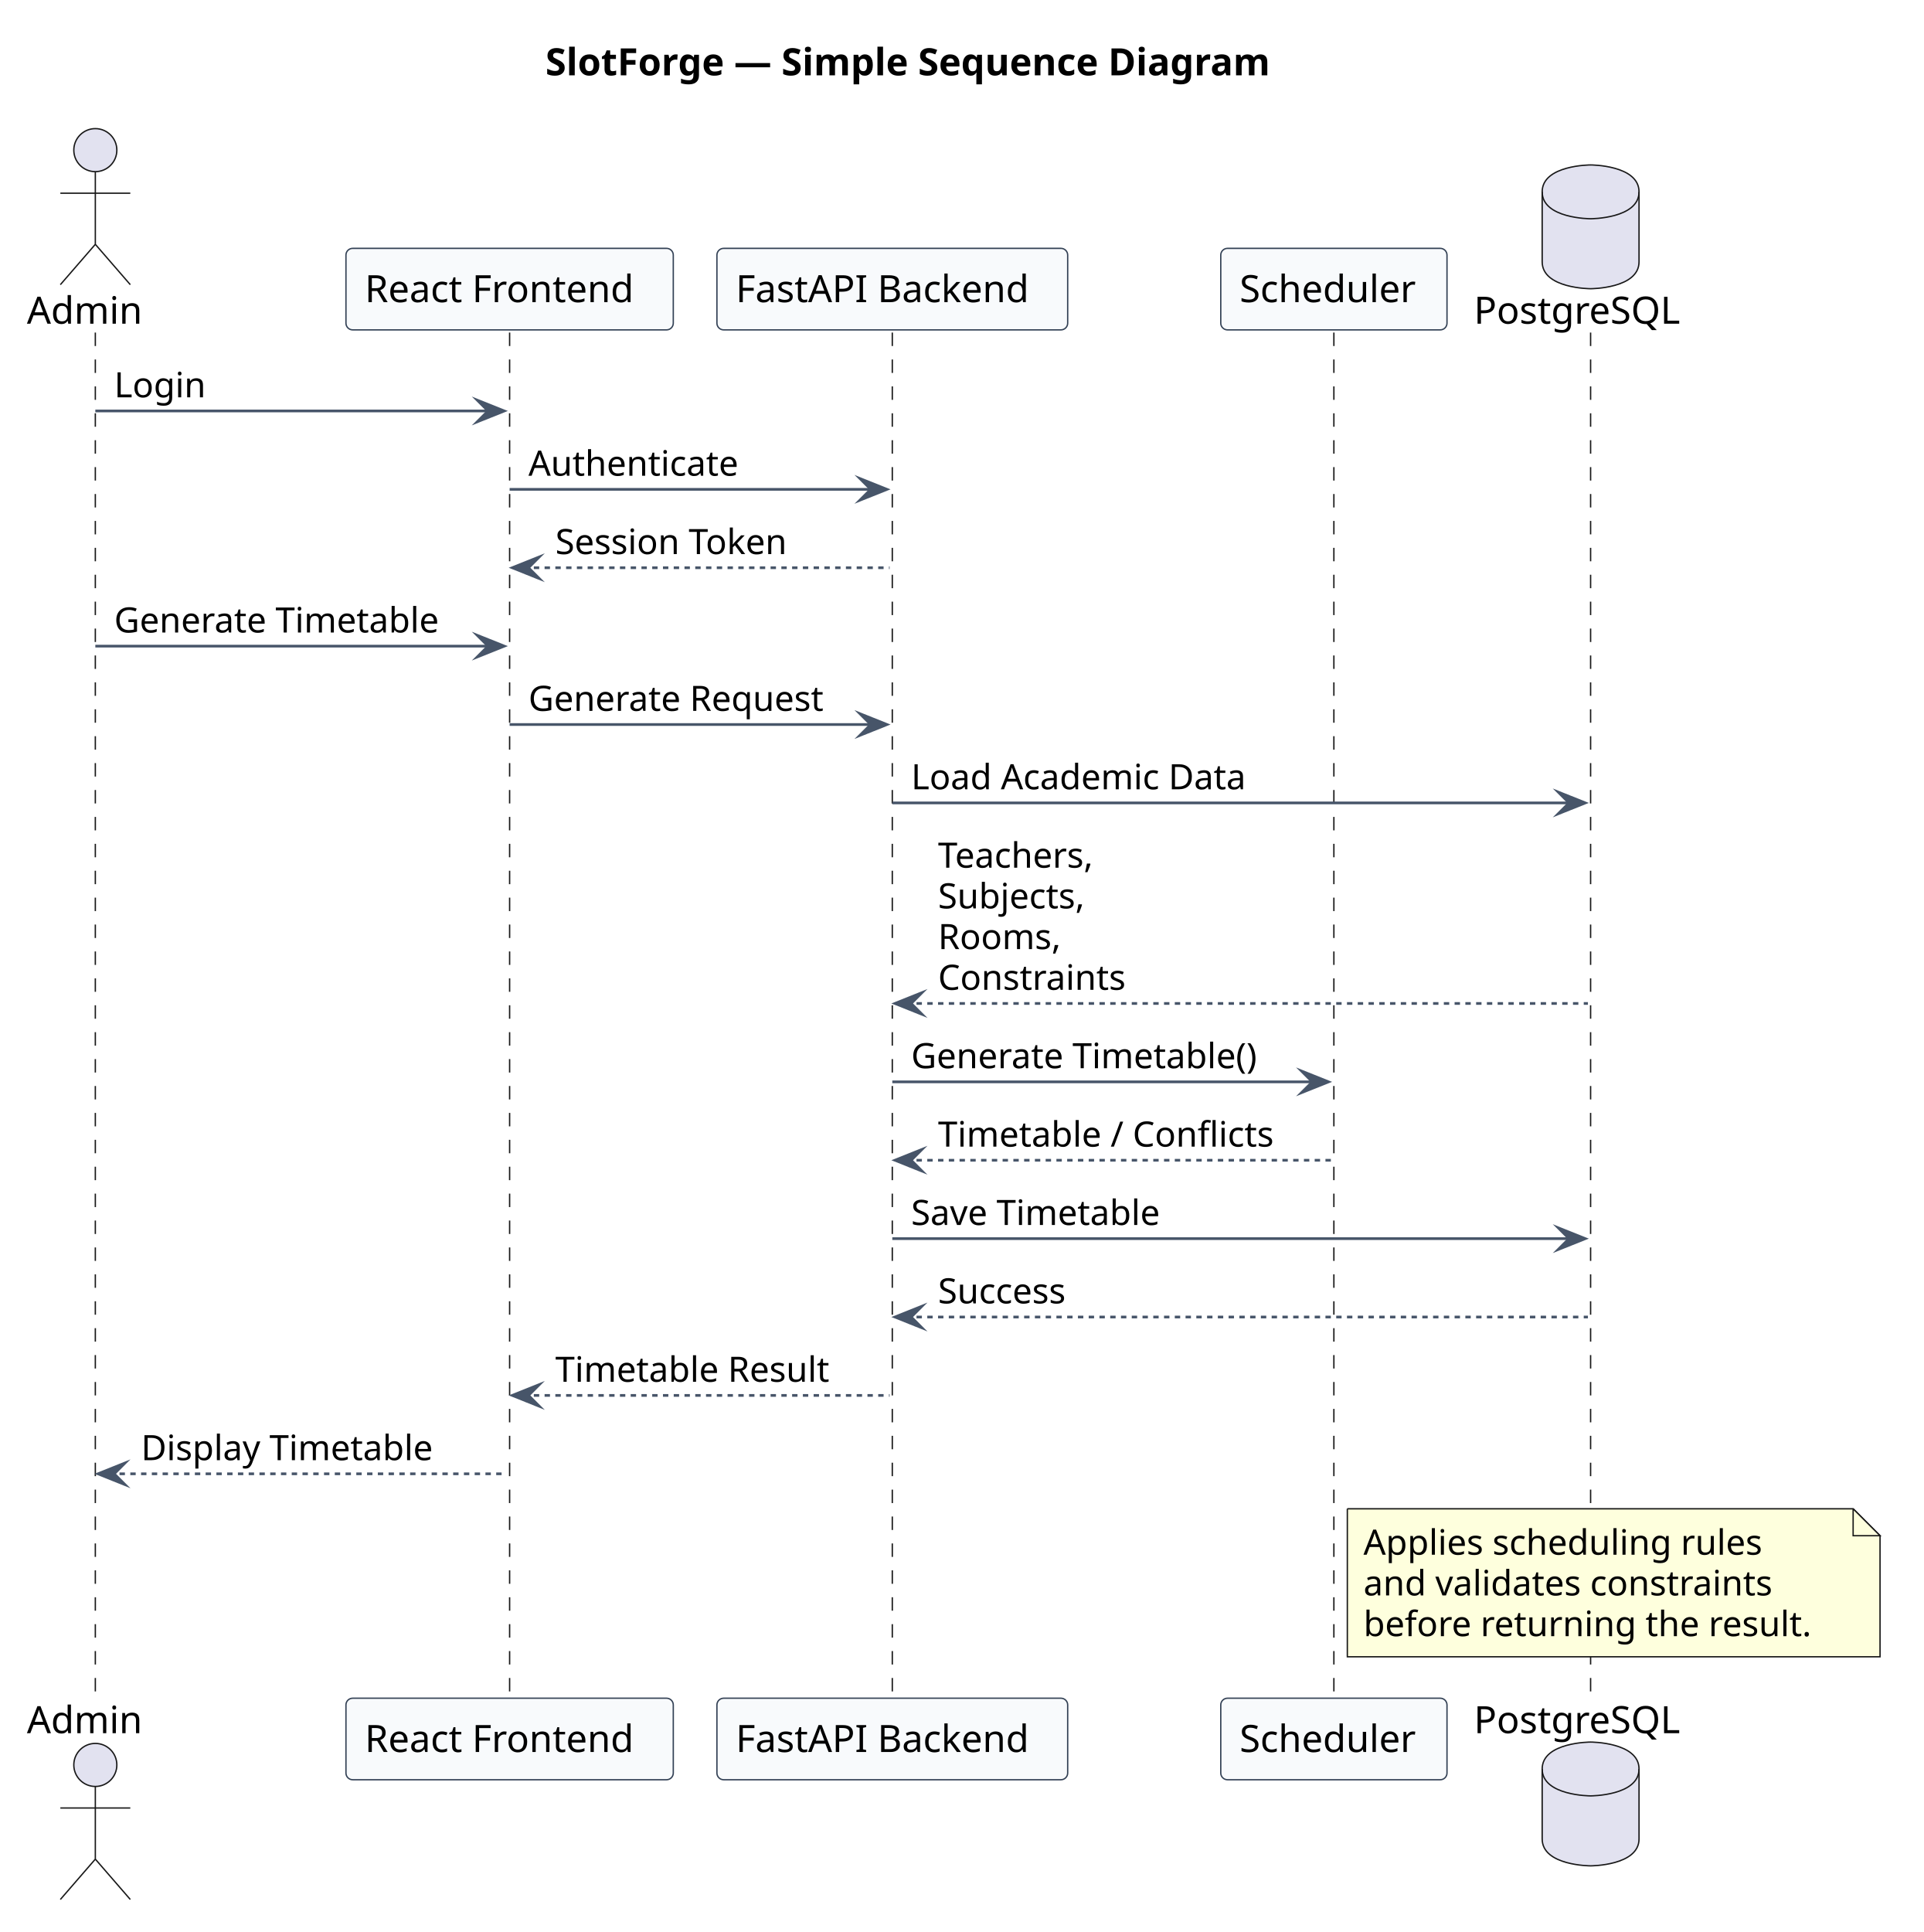
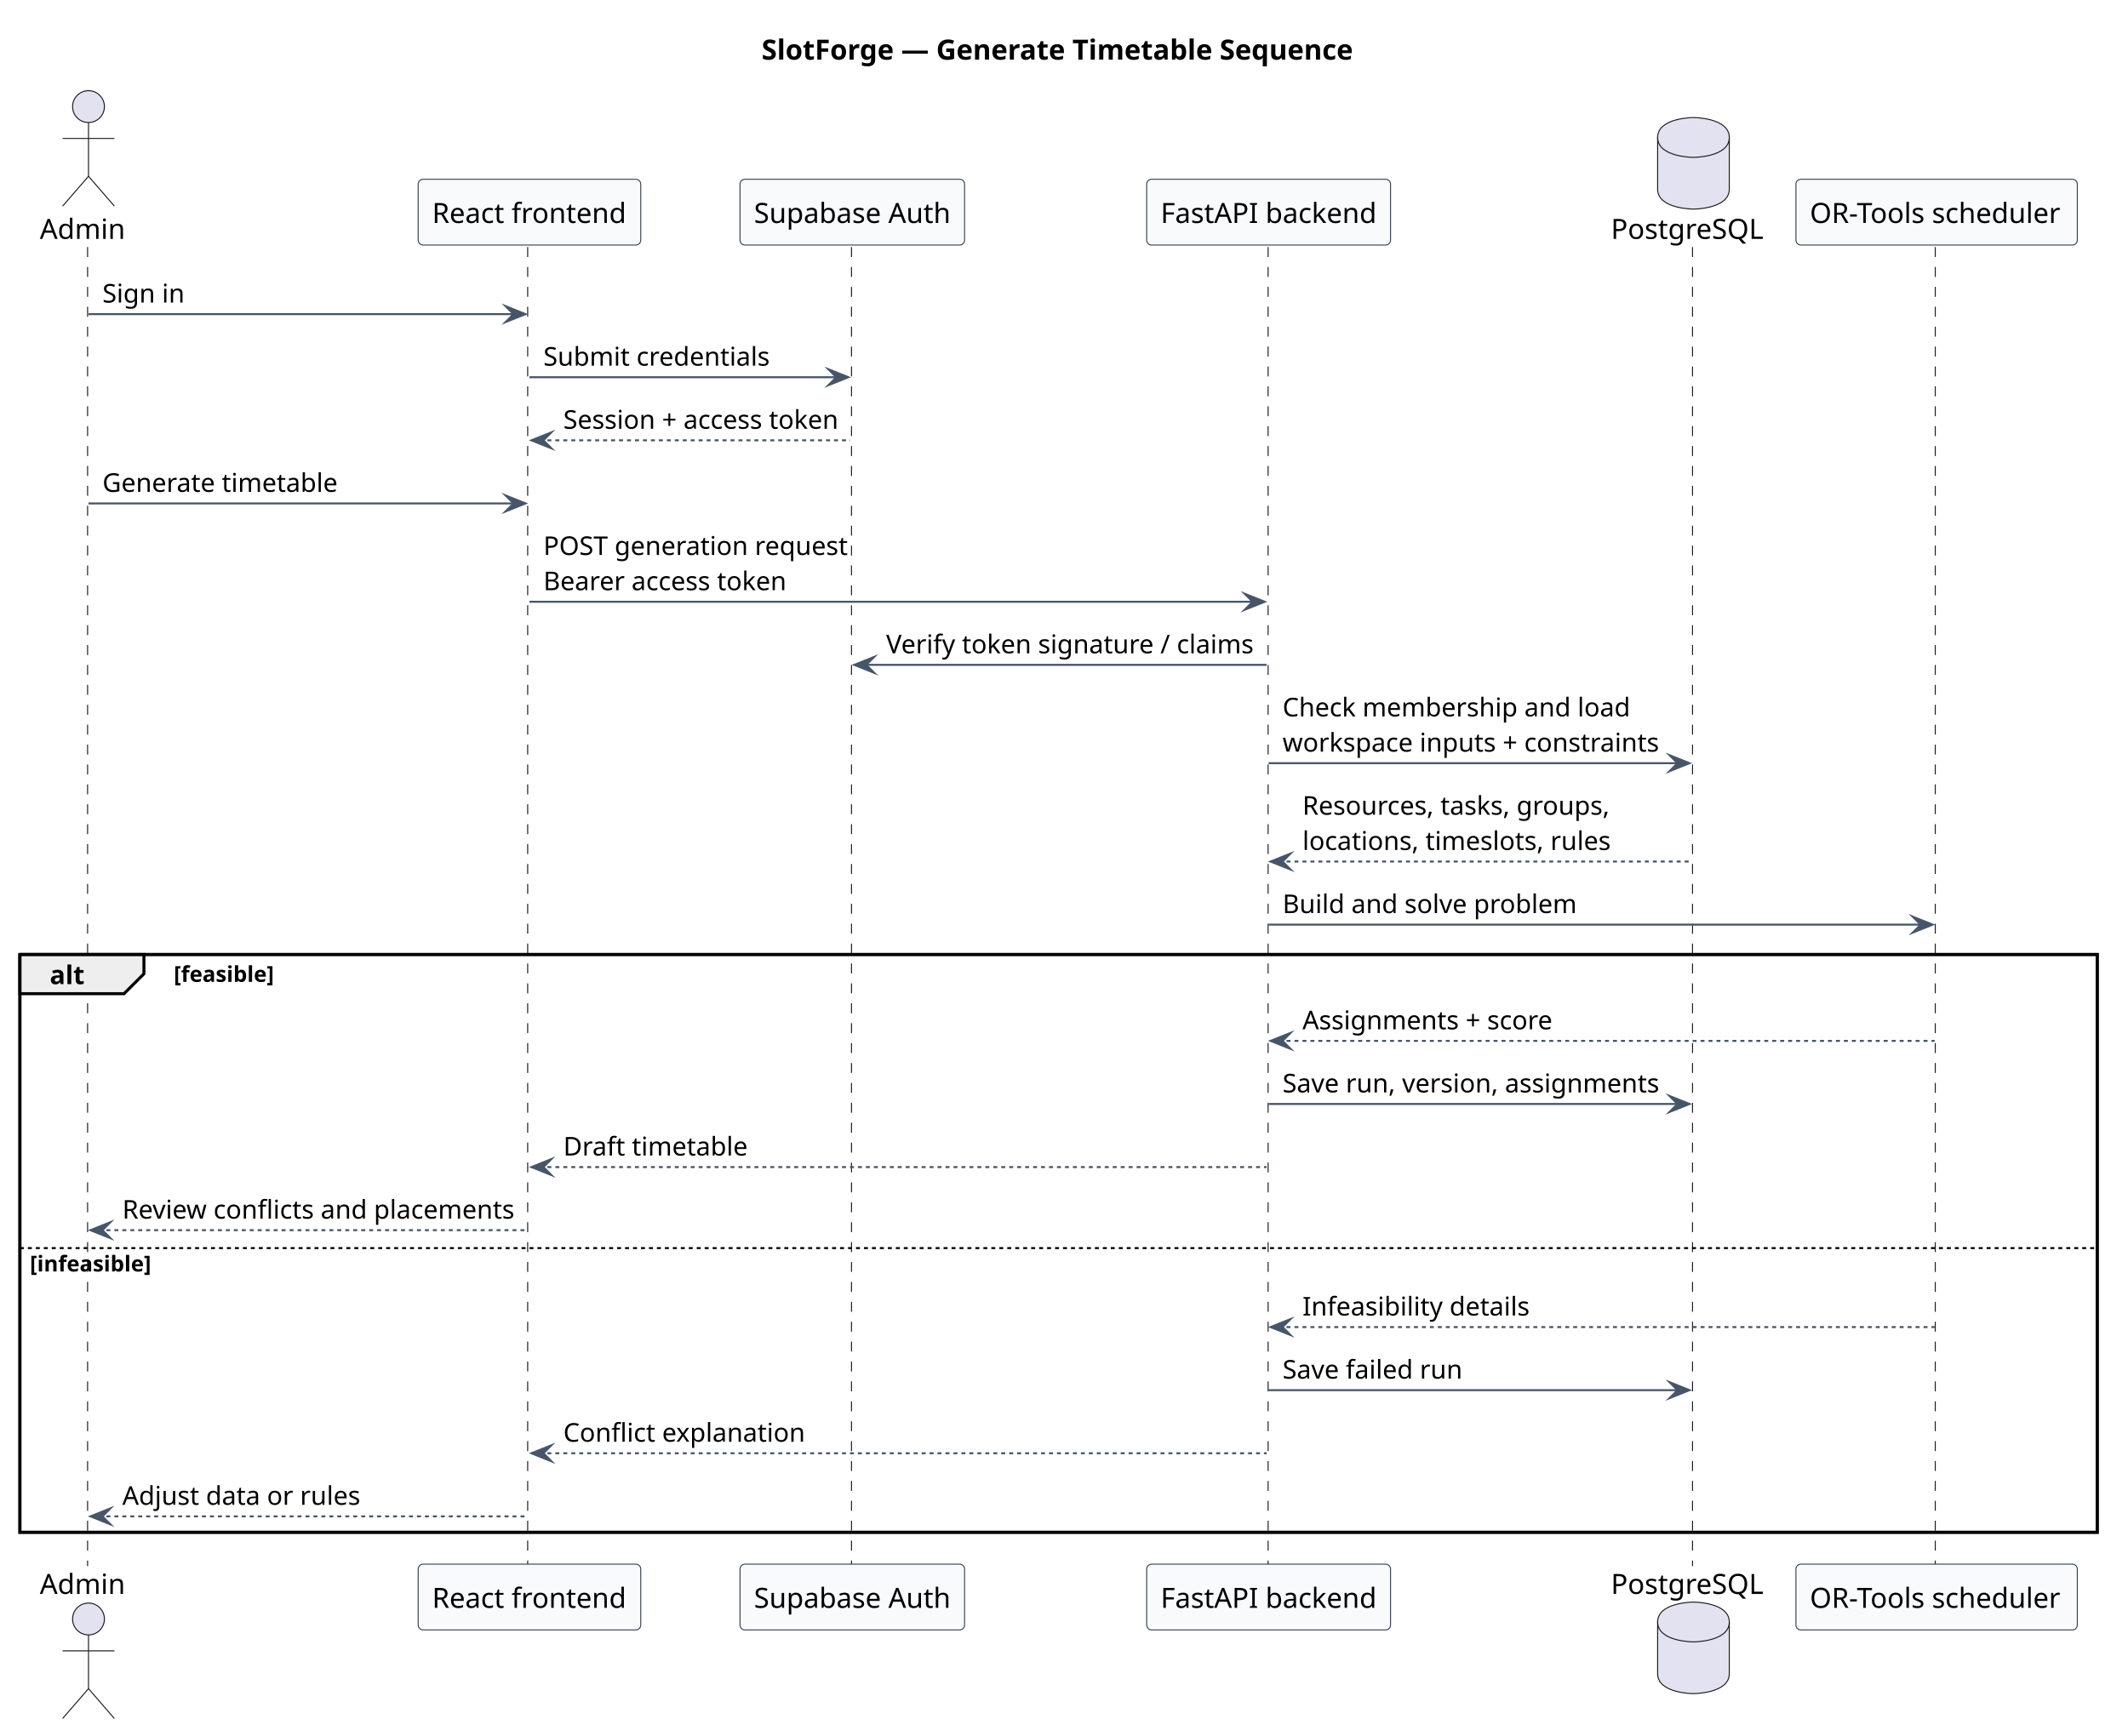
- <svg xmlns="http://www.w3.org/2000/svg" version="1.1" data-diagram-type="SEQUENCE" style="width:715px;height:718px;background:#FFFFFF;" width="715px" height="718px" viewBox="0 0 715 718" zoomAndPan="magnify" preserveAspectRatio="none" contentStyleType="text/css">
+ <svg xmlns="http://www.w3.org/2000/svg" contentStyleType="text/css" data-diagram-type="SEQUENCE" height="872px" preserveAspectRatio="none" style="width:1069px;height:872px;background:#FFFFFF;" version="1.1" viewBox="0 0 1069 872" width="1069px" zoomAndPan="magnify">
  <defs />
-   <g font-family="sans-serif" lengthAdjust="spacing">
+   <g>
    <g class="title" data-source-line="1">
-       <text x="202.739" y="27.995" fill="#000" font-size="14" textLength="307.727" font-weight="700">SlotForge — Simple Sequence Diagram</text>
+       <text fill="#000000" font-family="sans-serif" font-size="14" font-weight="700" lengthAdjust="spacing" textLength="297.373" x="382.584" y="29.966">SlotForge — Generate Timetable Sequence</text>
    </g>
-     <g>
-       <rect x="31.932" y="123.594" width="8" height="507.523" fill="#000" fill-opacity="0" />
-       <line x1="35.432" y1="123.594" x2="35.432" y2="631.117" style="stroke:#181818;stroke-width:0.5;stroke-dasharray:5,5;" />
+     <rect fill="none" height="290.336" style="stroke:#000000;stroke-width:1.5;" width="1043.54" x="10" y="479.608" />
+     <g class="participant-lifeline" data-entity-uid="part1" data-qualified-name="Admin" data-source-line="8" id="part1-lifeline">
+       <g>
+         <rect fill="#000000" fill-opacity="0" height="662.808" width="8" x="40.455" y="124.136" />
+         <line style="stroke:#181818;stroke-width:0.5;stroke-dasharray:5,5;" x1="44" x2="44" y1="124.136" y2="786.944" />
+       </g>
    </g>
-     <g>
-       <rect x="185.919" y="123.594" width="8" height="507.523" fill="#000" fill-opacity="0" />
-       <line x1="189.419" y1="123.594" x2="189.419" y2="631.117" style="stroke:#181818;stroke-width:0.5;stroke-dasharray:5,5;" />
+     <g class="participant-lifeline" data-entity-uid="part2" data-qualified-name="Frontend" data-source-line="9" id="part2-lifeline">
+       <g>
+         <rect fill="#000000" fill-opacity="0" height="662.808" width="8" x="261.977" y="124.136" />
+         <line style="stroke:#181818;stroke-width:0.5;stroke-dasharray:5,5;" x1="265.075" x2="265.075" y1="124.136" y2="786.944" />
+       </g>
    </g>
-     <g>
-       <rect x="328.157" y="123.594" width="8" height="507.523" fill="#000" fill-opacity="0" />
-       <line x1="331.657" y1="123.594" x2="331.657" y2="631.117" style="stroke:#181818;stroke-width:0.5;stroke-dasharray:5,5;" />
+     <g class="participant-lifeline" data-entity-uid="part3" data-qualified-name="Auth" data-source-line="10" id="part3-lifeline">
+       <g>
+         <rect fill="#000000" fill-opacity="0" height="662.808" width="8" x="424.154" y="124.136" />
+         <line style="stroke:#181818;stroke-width:0.5;stroke-dasharray:5,5;" x1="427.748" x2="427.748" y1="124.136" y2="786.944" />
+       </g>
    </g>
-     <g>
-       <rect x="492.288" y="123.594" width="8" height="507.523" fill="#000" fill-opacity="0" />
-       <line x1="495.788" y1="123.594" x2="495.788" y2="631.117" style="stroke:#181818;stroke-width:0.5;stroke-dasharray:5,5;" />
+     <g class="participant-lifeline" data-entity-uid="part4" data-qualified-name="Backend" data-source-line="11" id="part4-lifeline">
+       <g>
+         <rect fill="#000000" fill-opacity="0" height="662.808" width="8" x="633.287" y="124.136" />
+         <line style="stroke:#181818;stroke-width:0.5;stroke-dasharray:5,5;" x1="637.038" x2="637.038" y1="124.136" y2="786.944" />
+       </g>
    </g>
-     <g>
-       <rect x="587.709" y="123.594" width="8" height="507.523" fill="#000" fill-opacity="0" />
-       <line x1="591.209" y1="123.594" x2="591.209" y2="631.117" style="stroke:#181818;stroke-width:0.5;stroke-dasharray:5,5;" />
+     <g class="participant-lifeline" data-entity-uid="part5" data-qualified-name="Database" data-source-line="12" id="part5-lifeline">
+       <g>
+         <rect fill="#000000" fill-opacity="0" height="662.808" width="8" x="846.711" y="124.136" />
+         <line style="stroke:#181818;stroke-width:0.5;stroke-dasharray:5,5;" x1="850.239" x2="850.239" y1="124.136" y2="786.944" />
+       </g>
    </g>
-     <text x="10" y="120.292" fill="#000" font-size="14" textLength="44.864">Admin</text>
-     <ellipse cx="35.432" cy="55.797" rx="8" ry="8" fill="#E2E2F0" style="stroke:#181818;stroke-width:0.5;" />
-     <path d="M35.432,63.797 L35.432,90.797 M22.432,71.797 L48.432,71.797 M35.432,90.797 L22.432,105.797 M35.432,90.797 L48.432,105.797" style="stroke:#181818;stroke-width:0.5;" fill="none" />
-     <rect x="128.586" y="92.297" width="121.666" height="30.297" fill="#F8FAFC" style="stroke:#334155;stroke-width:0.5;" rx="2.5" ry="2.5" />
-     <text x="135.586" y="112.292" fill="#000" font-size="14" textLength="107.666">React Frontend</text>
-     <rect x="266.47" y="92.297" width="130.375" height="30.297" fill="#F8FAFC" style="stroke:#334155;stroke-width:0.5;" rx="2.5" ry="2.5" />
-     <text x="273.47" y="112.292" fill="#000" font-size="14" textLength="116.375">FastAPI Backend</text>
-     <rect x="453.744" y="92.297" width="84.089" height="30.297" fill="#F8FAFC" style="stroke:#334155;stroke-width:0.5;" rx="2.5" ry="2.5" />
-     <text x="460.744" y="112.292" fill="#000" font-size="14" textLength="70.089">Scheduler</text>
-     <text x="547.833" y="120.292" fill="#000" font-size="14" textLength="80.753">PostgreSQL</text>
-     <path d="M573.209,71.297 C573.209,61.297 591.209,61.297 591.209,61.297 C591.209,61.297 609.209,61.297 609.209,71.297 L609.209,97.297 C609.209,107.297 591.209,107.297 591.209,107.297 C591.209,107.297 573.209,107.297 573.209,97.297 L573.209,71.297" style="stroke:#181818;stroke-width:0.5;" fill="#E2E2F0" />
-     <path d="M573.209,71.297 C573.209,81.297 591.209,81.297 591.209,81.297 C591.209,81.297 609.209,81.297 609.209,71.297" style="stroke:#181818;stroke-width:0.5;" fill="none" />
-     <text x="10" y="644.112" fill="#000" font-size="14" textLength="44.864">Admin</text>
-     <ellipse cx="35.432" cy="655.914" rx="8" ry="8" fill="#E2E2F0" style="stroke:#181818;stroke-width:0.5;" />
-     <path d="M35.432,663.914 L35.432,690.914 M22.432,671.914 L48.432,671.914 M35.432,690.914 L22.432,705.914 M35.432,690.914 L48.432,705.914" style="stroke:#181818;stroke-width:0.5;" fill="none" />
-     <rect x="128.586" y="631.117" width="121.666" height="30.297" fill="#F8FAFC" style="stroke:#334155;stroke-width:0.5;" rx="2.5" ry="2.5" />
-     <text x="135.586" y="651.112" fill="#000" font-size="14" textLength="107.666">React Frontend</text>
-     <rect x="266.47" y="631.117" width="130.375" height="30.297" fill="#F8FAFC" style="stroke:#334155;stroke-width:0.5;" rx="2.5" ry="2.5" />
-     <text x="273.47" y="651.112" fill="#000" font-size="14" textLength="116.375">FastAPI Backend</text>
-     <rect x="453.744" y="631.117" width="84.089" height="30.297" fill="#F8FAFC" style="stroke:#334155;stroke-width:0.5;" rx="2.5" ry="2.5" />
-     <text x="460.744" y="651.112" fill="#000" font-size="14" textLength="70.089">Scheduler</text>
-     <text x="547.833" y="644.112" fill="#000" font-size="14" textLength="80.753">PostgreSQL</text>
-     <path d="M573.209,657.414 C573.209,647.414 591.209,647.414 591.209,647.414 C591.209,647.414 609.209,647.414 609.209,657.414 L609.209,683.414 C609.209,693.414 591.209,693.414 591.209,693.414 C591.209,693.414 573.209,693.414 573.209,683.414 L573.209,657.414" style="stroke:#181818;stroke-width:0.5;" fill="#E2E2F0" />
-     <path d="M573.209,657.414 C573.209,667.414 591.209,667.414 591.209,667.414 C591.209,667.414 609.209,667.414 609.209,657.414" style="stroke:#181818;stroke-width:0.5;" fill="none" />
-     <polygon points="177.419,148.727,187.419,152.727,177.419,156.727,181.419,152.727" fill="#475569" style="stroke:#475569;stroke-width:1;stroke-linejoin:miter;stroke-miterlimit:10;" />
-     <line x1="35.432" y1="152.727" x2="183.419" y2="152.727" style="stroke:#475569;stroke-width:1;" />
-     <text x="42.432" y="147.661" fill="#000" font-size="13" textLength="35.299">Login</text>
-     <polygon points="319.657,177.859,329.657,181.859,319.657,185.859,323.657,181.859" fill="#475569" style="stroke:#475569;stroke-width:1;stroke-linejoin:miter;stroke-miterlimit:10;" />
-     <line x1="189.419" y1="181.859" x2="325.657" y2="181.859" style="stroke:#475569;stroke-width:1;" />
-     <text x="196.419" y="176.793" fill="#000" font-size="13" textLength="83.624">Authenticate</text>
-     <polygon points="200.419,206.992,190.419,210.992,200.419,214.992,196.419,210.992" fill="#475569" style="stroke:#475569;stroke-width:1;stroke-linejoin:miter;stroke-miterlimit:10;" />
-     <line x1="194.419" y1="210.992" x2="330.657" y2="210.992" style="stroke:#475569;stroke-width:1;stroke-dasharray:2,2;" />
-     <text x="206.419" y="205.926" fill="#000" font-size="13" textLength="93.393">Session Token</text>
-     <polygon points="177.419,236.125,187.419,240.125,177.419,244.125,181.419,240.125" fill="#475569" style="stroke:#475569;stroke-width:1;stroke-linejoin:miter;stroke-miterlimit:10;" />
-     <line x1="35.432" y1="240.125" x2="183.419" y2="240.125" style="stroke:#475569;stroke-width:1;" />
-     <text x="42.432" y="235.059" fill="#000" font-size="13" textLength="129.987">Generate Timetable</text>
-     <polygon points="319.657,265.258,329.657,269.258,319.657,273.258,323.657,269.258" fill="#475569" style="stroke:#475569;stroke-width:1;stroke-linejoin:miter;stroke-miterlimit:10;" />
-     <line x1="189.419" y1="269.258" x2="325.657" y2="269.258" style="stroke:#475569;stroke-width:1;" />
-     <text x="196.419" y="264.192" fill="#000" font-size="13" textLength="118.238">Generate Request</text>
-     <polygon points="579.209,294.391,589.209,298.391,579.209,302.391,583.209,298.391" fill="#475569" style="stroke:#475569;stroke-width:1;stroke-linejoin:miter;stroke-miterlimit:10;" />
-     <line x1="331.657" y1="298.391" x2="585.209" y2="298.391" style="stroke:#475569;stroke-width:1;" />
-     <text x="338.657" y="293.325" fill="#000" font-size="13" textLength="134.399">Load Academic Data</text>
-     <polygon points="342.657,368.922,332.657,372.922,342.657,376.922,338.657,372.922" fill="#475569" style="stroke:#475569;stroke-width:1;stroke-linejoin:miter;stroke-miterlimit:10;" />
-     <line x1="336.657" y1="372.922" x2="590.209" y2="372.922" style="stroke:#475569;stroke-width:1;stroke-dasharray:2,2;" />
-     <text x="348.657" y="322.458" fill="#000" font-size="13" textLength="63.54">Teachers,</text>
-     <text x="348.657" y="337.59" fill="#000" font-size="13" textLength="59.503">Subjects,</text>
-     <text x="348.657" y="352.723" fill="#000" font-size="13" textLength="48.509">Rooms,</text>
-     <text x="348.657" y="367.856" fill="#000" font-size="13" textLength="74.172">Constraints</text>
-     <polygon points="483.788,398.055,493.788,402.055,483.788,406.055,487.788,402.055" fill="#475569" style="stroke:#475569;stroke-width:1;stroke-linejoin:miter;stroke-miterlimit:10;" />
-     <line x1="331.657" y1="402.055" x2="489.788" y2="402.055" style="stroke:#475569;stroke-width:1;" />
-     <text x="338.657" y="396.989" fill="#000" font-size="13" textLength="140.131">Generate Timetable()</text>
-     <polygon points="342.657,427.188,332.657,431.188,342.657,435.188,338.657,431.188" fill="#475569" style="stroke:#475569;stroke-width:1;stroke-linejoin:miter;stroke-miterlimit:10;" />
-     <line x1="336.657" y1="431.188" x2="494.788" y2="431.188" style="stroke:#475569;stroke-width:1;stroke-dasharray:2,2;" />
-     <text x="348.657" y="426.122" fill="#000" font-size="13" textLength="133.872">Timetable / Conflicts</text>
-     <polygon points="579.209,456.32,589.209,460.32,579.209,464.32,583.209,460.32" fill="#475569" style="stroke:#475569;stroke-width:1;stroke-linejoin:miter;stroke-miterlimit:10;" />
-     <line x1="331.657" y1="460.32" x2="585.209" y2="460.32" style="stroke:#475569;stroke-width:1;" />
-     <text x="338.657" y="455.254" fill="#000" font-size="13" textLength="101.182">Save Timetable</text>
-     <polygon points="342.657,485.453,332.657,489.453,342.657,493.453,338.657,489.453" fill="#475569" style="stroke:#475569;stroke-width:1;stroke-linejoin:miter;stroke-miterlimit:10;" />
-     <line x1="336.657" y1="489.453" x2="590.209" y2="489.453" style="stroke:#475569;stroke-width:1;stroke-dasharray:2,2;" />
-     <text x="348.657" y="484.387" fill="#000" font-size="13" textLength="52.33">Success</text>
-     <polygon points="200.419,514.586,190.419,518.586,200.419,522.586,196.419,518.586" fill="#475569" style="stroke:#475569;stroke-width:1;stroke-linejoin:miter;stroke-miterlimit:10;" />
-     <line x1="194.419" y1="518.586" x2="330.657" y2="518.586" style="stroke:#475569;stroke-width:1;stroke-dasharray:2,2;" />
-     <text x="206.419" y="513.52" fill="#000" font-size="13" textLength="110.024">Timetable Result</text>
-     <polygon points="46.432,543.719,36.432,547.719,46.432,551.719,42.432,547.719" fill="#475569" style="stroke:#475569;stroke-width:1;stroke-linejoin:miter;stroke-miterlimit:10;" />
-     <line x1="40.432" y1="547.719" x2="188.419" y2="547.719" style="stroke:#475569;stroke-width:1;stroke-dasharray:2,2;" />
-     <text x="52.432" y="542.653" fill="#000" font-size="13" textLength="117.19">Display Timetable</text>
-     <path d="M500.788,560.719 L500.788,615.719 L698.788,615.719 L698.788,570.719 L688.788,560.719 L500.788,560.719" style="stroke:#181818;stroke-width:0.5;" fill="#FEFFDD" />
-     <path d="M688.788,560.719 L688.788,570.719 L698.788,570.719 L688.788,560.719" style="stroke:#181818;stroke-width:0.5;" fill="#FEFFDD" />
-     <text x="506.788" y="577.786" fill="#000" font-size="13" textLength="157.987">Applies scheduling rules</text>
-     <text x="506.788" y="592.918" fill="#000" font-size="13" textLength="163.935">and validates constraints</text>
-     <text x="506.788" y="608.051" fill="#000" font-size="13" textLength="177.417">before returning the result.</text>
+     <g class="participant-lifeline" data-entity-uid="part6" data-qualified-name="Scheduler" data-source-line="13" id="part6-lifeline">
+       <g>
+         <rect fill="#000000" fill-opacity="0" height="662.808" width="8" x="968.861" y="124.136" />
+         <line style="stroke:#181818;stroke-width:0.5;stroke-dasharray:5,5;" x1="972.182" x2="972.182" y1="124.136" y2="786.944" />
+       </g>
+     </g>
+     <g class="participant participant-head" data-entity-uid="part1" data-qualified-name="Admin" data-source-line="8" id="part1-head">
+       <text fill="#000000" font-family="sans-serif" font-size="14" lengthAdjust="spacing" textLength="42.91" x="20" y="120.034">Admin</text>
+       <ellipse cx="44.455" cy="53.568" fill="#E2E2F0" rx="8" ry="8" style="stroke:#181818;stroke-width:0.5;" />
+       <path d="M44.455,61.568 L44.455,88.568 M31.455,69.568 L57.455,69.568 M44.455,88.568 L31.455,103.568 M44.455,88.568 L57.455,103.568" fill="none" style="stroke:#181818;stroke-width:0.5;" />
+     </g>
+     <g class="participant participant-tail" data-entity-uid="part1" data-qualified-name="Admin" data-source-line="8" id="part1-tail">
+       <text fill="#000000" font-family="sans-serif" font-size="14" lengthAdjust="spacing" textLength="42.91" x="20" y="800.91">Admin</text>
+       <ellipse cx="44.455" cy="813.512" fill="#E2E2F0" rx="8" ry="8" style="stroke:#181818;stroke-width:0.5;" />
+       <path d="M44.455,821.512 L44.455,848.512 M31.455,829.512 L57.455,829.512 M44.455,848.512 L31.455,863.512 M44.455,848.512 L57.455,863.512" fill="none" style="stroke:#181818;stroke-width:0.5;" />
+     </g>
+     <g class="participant participant-head" data-entity-uid="part2" data-qualified-name="Frontend" data-source-line="9" id="part2-head">
+       <rect fill="#F8FAFC" height="33.068" rx="2.5" ry="2.5" style="stroke:#334155;stroke-width:0.5;" width="111.804" x="210.075" y="90.068" />
+       <text fill="#000000" font-family="sans-serif" font-size="14" lengthAdjust="spacing" textLength="97.804" x="217.075" y="112.034">React frontend</text>
+     </g>
+     <g class="participant participant-tail" data-entity-uid="part2" data-qualified-name="Frontend" data-source-line="9" id="part2-tail">
+       <rect fill="#F8FAFC" height="33.068" rx="2.5" ry="2.5" style="stroke:#334155;stroke-width:0.5;" width="111.804" x="210.075" y="785.944" />
+       <text fill="#000000" font-family="sans-serif" font-size="14" lengthAdjust="spacing" textLength="97.804" x="217.075" y="807.91">React frontend</text>
+     </g>
+     <g class="participant participant-head" data-entity-uid="part3" data-qualified-name="Auth" data-source-line="10" id="part3-head">
+       <rect fill="#F8FAFC" height="33.068" rx="2.5" ry="2.5" style="stroke:#334155;stroke-width:0.5;" width="112.812" x="371.748" y="90.068" />
+       <text fill="#000000" font-family="sans-serif" font-size="14" lengthAdjust="spacing" textLength="98.812" x="378.748" y="112.034">Supabase Auth</text>
+     </g>
+     <g class="participant participant-tail" data-entity-uid="part3" data-qualified-name="Auth" data-source-line="10" id="part3-tail">
+       <rect fill="#F8FAFC" height="33.068" rx="2.5" ry="2.5" style="stroke:#334155;stroke-width:0.5;" width="112.812" x="371.748" y="785.944" />
+       <text fill="#000000" font-family="sans-serif" font-size="14" lengthAdjust="spacing" textLength="98.812" x="378.748" y="807.91">Supabase Auth</text>
+     </g>
+     <g class="participant participant-head" data-entity-uid="part4" data-qualified-name="Backend" data-source-line="11" id="part4-head">
+       <rect fill="#F8FAFC" height="33.068" rx="2.5" ry="2.5" style="stroke:#334155;stroke-width:0.5;" width="122.5" x="576.038" y="90.068" />
+       <text fill="#000000" font-family="sans-serif" font-size="14" lengthAdjust="spacing" textLength="108.5" x="583.038" y="112.034">FastAPI backend</text>
+     </g>
+     <g class="participant participant-tail" data-entity-uid="part4" data-qualified-name="Backend" data-source-line="11" id="part4-tail">
+       <rect fill="#F8FAFC" height="33.068" rx="2.5" ry="2.5" style="stroke:#334155;stroke-width:0.5;" width="122.5" x="576.038" y="785.944" />
+       <text fill="#000000" font-family="sans-serif" font-size="14" lengthAdjust="spacing" textLength="108.5" x="583.038" y="807.91">FastAPI backend</text>
+     </g>
+     <g class="participant participant-head" data-entity-uid="part5" data-qualified-name="Database" data-source-line="12" id="part5-head">
+       <text fill="#000000" font-family="sans-serif" font-size="14" lengthAdjust="spacing" textLength="76.944" x="809.239" y="120.034">PostgreSQL</text>
+       <path d="M832.711,69.068 C832.711,59.068 850.711,59.068 850.711,59.068 C850.711,59.068 868.711,59.068 868.711,69.068 L868.711,95.068 C868.711,105.068 850.711,105.068 850.711,105.068 C850.711,105.068 832.711,105.068 832.711,95.068 L832.711,69.068" fill="#E2E2F0" style="stroke:#181818;stroke-width:0.5;" />
+       <path d="M832.711,69.068 C832.711,79.068 850.711,79.068 850.711,79.068 C850.711,79.068 868.711,79.068 868.711,69.068" fill="none" style="stroke:#181818;stroke-width:0.5;" />
+     </g>
+     <g class="participant participant-tail" data-entity-uid="part5" data-qualified-name="Database" data-source-line="12" id="part5-tail">
+       <text fill="#000000" font-family="sans-serif" font-size="14" lengthAdjust="spacing" textLength="76.944" x="809.239" y="800.91">PostgreSQL</text>
+       <path d="M832.711,815.012 C832.711,805.012 850.711,805.012 850.711,805.012 C850.711,805.012 868.711,805.012 868.711,815.012 L868.711,841.012 C868.711,851.012 850.711,851.012 850.711,851.012 C850.711,851.012 832.711,851.012 832.711,841.012 L832.711,815.012" fill="#E2E2F0" style="stroke:#181818;stroke-width:0.5;" />
+       <path d="M832.711,815.012 C832.711,825.012 850.711,825.012 850.711,825.012 C850.711,825.012 868.711,825.012 868.711,815.012" fill="none" style="stroke:#181818;stroke-width:0.5;" />
+     </g>
+     <g class="participant participant-head" data-entity-uid="part6" data-qualified-name="Scheduler" data-source-line="13" id="part6-head">
+       <rect fill="#F8FAFC" height="33.068" rx="2.5" ry="2.5" style="stroke:#334155;stroke-width:0.5;" width="141.357" x="902.182" y="90.068" />
+       <text fill="#000000" font-family="sans-serif" font-size="14" lengthAdjust="spacing" textLength="127.358" x="909.182" y="112.034">OR-Tools scheduler</text>
+     </g>
+     <g class="participant participant-tail" data-entity-uid="part6" data-qualified-name="Scheduler" data-source-line="13" id="part6-tail">
+       <rect fill="#F8FAFC" height="33.068" rx="2.5" ry="2.5" style="stroke:#334155;stroke-width:0.5;" width="141.357" x="902.182" y="785.944" />
+       <text fill="#000000" font-family="sans-serif" font-size="14" lengthAdjust="spacing" textLength="127.358" x="909.182" y="807.91">OR-Tools scheduler</text>
+     </g>
+     <g class="message" data-entity-1="part1" data-entity-2="part2" data-source-line="15" id="msg1">
+       <polygon fill="#475569" points="253.977,153.842,263.977,157.842,253.977,161.842,257.977,157.842" style="stroke:#475569;stroke-width:1;stroke-linejoin:miter;stroke-miterlimit:10;" />
+       <line style="stroke:#475569;stroke-width:1;" x1="44.455" x2="259.977" y1="157.842" y2="157.842" />
+       <text fill="#000000" font-family="sans-serif" font-size="13" lengthAdjust="spacing" textLength="41.288" x="51.455" y="152.033">Sign in</text>
+     </g>
+     <g class="message" data-entity-1="part2" data-entity-2="part3" data-source-line="16" id="msg2">
+       <polygon fill="#475569" points="416.154,185.548,426.154,189.548,416.154,193.548,420.154,189.548" style="stroke:#475569;stroke-width:1;stroke-linejoin:miter;stroke-miterlimit:10;" />
+       <line style="stroke:#475569;stroke-width:1;" x1="265.977" x2="422.154" y1="189.548" y2="189.548" />
+       <text fill="#000000" font-family="sans-serif" font-size="13" lengthAdjust="spacing" textLength="113.971" x="272.977" y="183.739">Submit credentials</text>
+     </g>
+     <g class="message" data-entity-1="part3" data-entity-2="part2" data-source-line="17" id="msg3">
+       <polygon fill="#475569" points="276.977,217.254,266.977,221.254,276.977,225.254,272.977,221.254" style="stroke:#475569;stroke-width:1;stroke-linejoin:miter;stroke-miterlimit:10;" />
+       <line style="stroke:#475569;stroke-width:1;stroke-dasharray:2,2;" x1="270.977" x2="427.154" y1="221.254" y2="221.254" />
+       <text fill="#000000" font-family="sans-serif" font-size="13" lengthAdjust="spacing" textLength="138.177" x="282.977" y="215.445">Session + access token</text>
+     </g>
+     <g class="message" data-entity-1="part1" data-entity-2="part2" data-source-line="18" id="msg4">
+       <polygon fill="#475569" points="253.977,248.96,263.977,252.96,253.977,256.96,257.977,252.96" style="stroke:#475569;stroke-width:1;stroke-linejoin:miter;stroke-miterlimit:10;" />
+       <line style="stroke:#475569;stroke-width:1;" x1="44.455" x2="259.977" y1="252.96" y2="252.96" />
+       <text fill="#000000" font-family="sans-serif" font-size="13" lengthAdjust="spacing" textLength="118.43" x="51.455" y="247.151">Generate timetable</text>
+     </g>
+     <g class="message" data-entity-1="part2" data-entity-2="part4" data-source-line="19" id="msg5">
+       <polygon fill="#475569" points="625.287,298.372,635.287,302.372,625.287,306.372,629.287,302.372" style="stroke:#475569;stroke-width:1;stroke-linejoin:miter;stroke-miterlimit:10;" />
+       <line style="stroke:#475569;stroke-width:1;" x1="265.977" x2="631.287" y1="302.372" y2="302.372" />
+       <text fill="#000000" font-family="sans-serif" font-size="13" lengthAdjust="spacing" textLength="153.426" x="272.977" y="278.857">POST generation request</text>
+       <text fill="#000000" font-family="sans-serif" font-size="13" lengthAdjust="spacing" textLength="122.33" x="272.977" y="296.563">Bearer access token</text>
+     </g>
+     <g class="message" data-entity-1="part4" data-entity-2="part3" data-source-line="20" id="msg6">
+       <polygon fill="#475569" points="439.154,330.078,429.154,334.078,439.154,338.078,435.154,334.078" style="stroke:#475569;stroke-width:1;stroke-linejoin:miter;stroke-miterlimit:10;" />
+       <line style="stroke:#475569;stroke-width:1;" x1="433.154" x2="636.287" y1="334.078" y2="334.078" />
+       <text fill="#000000" font-family="sans-serif" font-size="13" lengthAdjust="spacing" textLength="185.133" x="445.154" y="328.269">Verify token signature / claims</text>
+     </g>
+     <g class="message" data-entity-1="part4" data-entity-2="part5" data-source-line="21" id="msg7">
+       <polygon fill="#475569" points="838.711,379.49,848.711,383.49,838.711,387.49,842.711,383.49" style="stroke:#475569;stroke-width:1;stroke-linejoin:miter;stroke-miterlimit:10;" />
+       <line style="stroke:#475569;stroke-width:1;" x1="637.287" x2="844.711" y1="383.49" y2="383.49" />
+       <text fill="#000000" font-family="sans-serif" font-size="13" lengthAdjust="spacing" textLength="174.681" x="644.287" y="359.975">Check membership and load</text>
+       <text fill="#000000" font-family="sans-serif" font-size="13" lengthAdjust="spacing" textLength="189.423" x="644.287" y="377.681">workspace inputs + constraints</text>
+     </g>
+     <g class="message" data-entity-1="part5" data-entity-2="part4" data-source-line="22" id="msg8">
+       <polygon fill="#475569" points="648.287,428.902,638.287,432.902,648.287,436.902,644.287,432.902" style="stroke:#475569;stroke-width:1;stroke-linejoin:miter;stroke-miterlimit:10;" />
+       <line style="stroke:#475569;stroke-width:1;stroke-dasharray:2,2;" x1="642.287" x2="849.711" y1="432.902" y2="432.902" />
+       <text fill="#000000" font-family="sans-serif" font-size="13" lengthAdjust="spacing" textLength="154.791" x="654.287" y="409.387">Resources, tasks, groups,</text>
+       <text fill="#000000" font-family="sans-serif" font-size="13" lengthAdjust="spacing" textLength="154.869" x="654.287" y="427.093">locations, timeslots, rules</text>
+     </g>
+     <g class="message" data-entity-1="part4" data-entity-2="part6" data-source-line="23" id="msg9">
+       <polygon fill="#475569" points="960.861,460.608,970.861,464.608,960.861,468.608,964.861,464.608" style="stroke:#475569;stroke-width:1;stroke-linejoin:miter;stroke-miterlimit:10;" />
+       <line style="stroke:#475569;stroke-width:1;" x1="637.287" x2="966.861" y1="464.608" y2="464.608" />
+       <text fill="#000000" font-family="sans-serif" font-size="13" lengthAdjust="spacing" textLength="148.096" x="644.287" y="458.799">Build and solve problem</text>
+     </g>
+     <path d="M10,479.608 L72.303,479.608 L72.303,489.314 L62.303,499.314 L10,499.314 L10,479.608" fill="#EEEEEE" style="stroke:#000000;stroke-width:1.5;" />
+     <rect fill="none" height="290.336" style="stroke:#000000;stroke-width:1.5;" width="1043.54" x="10" y="479.608" />
+     <text fill="#000000" font-family="sans-serif" font-size="13" font-weight="700" lengthAdjust="spacing" textLength="17.303" x="25" y="494.505">alt</text>
+     <text fill="#000000" font-family="sans-serif" font-size="11" font-weight="700" lengthAdjust="spacing" textLength="50.303" x="87.303" y="493.367">[feasible]</text>
+     <g class="message" data-entity-1="part6" data-entity-2="part4" data-source-line="25" id="msg10">
+       <polygon fill="#475569" points="648.287,519.02,638.287,523.02,648.287,527.02,644.287,523.02" style="stroke:#475569;stroke-width:1;stroke-linejoin:miter;stroke-miterlimit:10;" />
+       <line style="stroke:#475569;stroke-width:1;stroke-dasharray:2,2;" x1="642.287" x2="971.861" y1="523.02" y2="523.02" />
+       <text fill="#000000" font-family="sans-serif" font-size="13" lengthAdjust="spacing" textLength="125.814" x="654.287" y="517.211">Assignments + score</text>
+     </g>
+     <g class="message" data-entity-1="part4" data-entity-2="part5" data-source-line="26" id="msg11">
+       <polygon fill="#475569" points="838.711,550.726,848.711,554.726,838.711,558.726,842.711,554.726" style="stroke:#475569;stroke-width:1;stroke-linejoin:miter;stroke-miterlimit:10;" />
+       <line style="stroke:#475569;stroke-width:1;" x1="637.287" x2="844.711" y1="554.726" y2="554.726" />
+       <text fill="#000000" font-family="sans-serif" font-size="13" lengthAdjust="spacing" textLength="189.267" x="644.287" y="548.917">Save run, version, assignments</text>
+     </g>
+     <g class="message" data-entity-1="part4" data-entity-2="part2" data-source-line="27" id="msg12">
+       <polygon fill="#475569" points="276.977,582.432,266.977,586.432,276.977,590.432,272.977,586.432" style="stroke:#475569;stroke-width:1;stroke-linejoin:miter;stroke-miterlimit:10;" />
+       <line style="stroke:#475569;stroke-width:1;stroke-dasharray:2,2;" x1="270.977" x2="636.287" y1="586.432" y2="586.432" />
+       <text fill="#000000" font-family="sans-serif" font-size="13" lengthAdjust="spacing" textLength="92.898" x="282.977" y="580.623">Draft timetable</text>
+     </g>
+     <g class="message" data-entity-1="part2" data-entity-2="part1" data-source-line="28" id="msg13">
+       <polygon fill="#475569" points="55.455,614.138,45.455,618.138,55.455,622.138,51.455,618.138" style="stroke:#475569;stroke-width:1;stroke-linejoin:miter;stroke-miterlimit:10;" />
+       <line style="stroke:#475569;stroke-width:1;stroke-dasharray:2,2;" x1="49.455" x2="264.977" y1="618.138" y2="618.138" />
+       <text fill="#000000" font-family="sans-serif" font-size="13" lengthAdjust="spacing" textLength="197.522" x="61.455" y="612.329">Review conflicts and placements</text>
+     </g>
+     <line style="stroke:#000000;stroke-width:1;stroke-dasharray:2,2;" x1="10" x2="1053.54" y1="627.138" y2="627.138" />
+     <text fill="#000000" font-family="sans-serif" font-size="11" font-weight="700" lengthAdjust="spacing" textLength="60.742" x="15" y="638.897">[infeasible]</text>
+     <g class="message" data-entity-1="part6" data-entity-2="part4" data-source-line="30" id="msg14">
+       <polygon fill="#475569" points="648.287,662.826,638.287,666.826,648.287,670.826,644.287,666.826" style="stroke:#475569;stroke-width:1;stroke-linejoin:miter;stroke-miterlimit:10;" />
+       <line style="stroke:#475569;stroke-width:1;stroke-dasharray:2,2;" x1="642.287" x2="971.861" y1="666.826" y2="666.826" />
+       <text fill="#000000" font-family="sans-serif" font-size="13" lengthAdjust="spacing" textLength="114.127" x="654.287" y="661.017">Infeasibility details</text>
+     </g>
+     <g class="message" data-entity-1="part4" data-entity-2="part5" data-source-line="31" id="msg15">
+       <polygon fill="#475569" points="838.711,694.532,848.711,698.532,838.711,702.532,842.711,698.532" style="stroke:#475569;stroke-width:1;stroke-linejoin:miter;stroke-miterlimit:10;" />
+       <line style="stroke:#475569;stroke-width:1;" x1="637.287" x2="844.711" y1="698.532" y2="698.532" />
+       <text fill="#000000" font-family="sans-serif" font-size="13" lengthAdjust="spacing" textLength="90.363" x="644.287" y="692.723">Save failed run</text>
+     </g>
+     <g class="message" data-entity-1="part4" data-entity-2="part2" data-source-line="32" id="msg16">
+       <polygon fill="#475569" points="276.977,726.238,266.977,730.238,276.977,734.238,272.977,730.238" style="stroke:#475569;stroke-width:1;stroke-linejoin:miter;stroke-miterlimit:10;" />
+       <line style="stroke:#475569;stroke-width:1;stroke-dasharray:2,2;" x1="270.977" x2="636.287" y1="730.238" y2="730.238" />
+       <text fill="#000000" font-family="sans-serif" font-size="13" lengthAdjust="spacing" textLength="121.732" x="282.977" y="724.429">Conflict explanation</text>
+     </g>
+     <g class="message" data-entity-1="part2" data-entity-2="part1" data-source-line="33" id="msg17">
+       <polygon fill="#475569" points="55.455,757.944,45.455,761.944,55.455,765.944,51.455,761.944" style="stroke:#475569;stroke-width:1;stroke-linejoin:miter;stroke-miterlimit:10;" />
+       <line style="stroke:#475569;stroke-width:1;stroke-dasharray:2,2;" x1="49.455" x2="264.977" y1="761.944" y2="761.944" />
+       <text fill="#000000" font-family="sans-serif" font-size="13" lengthAdjust="spacing" textLength="119.574" x="61.455" y="756.135">Adjust data or rules</text>
+     </g>
  </g>
</svg>
